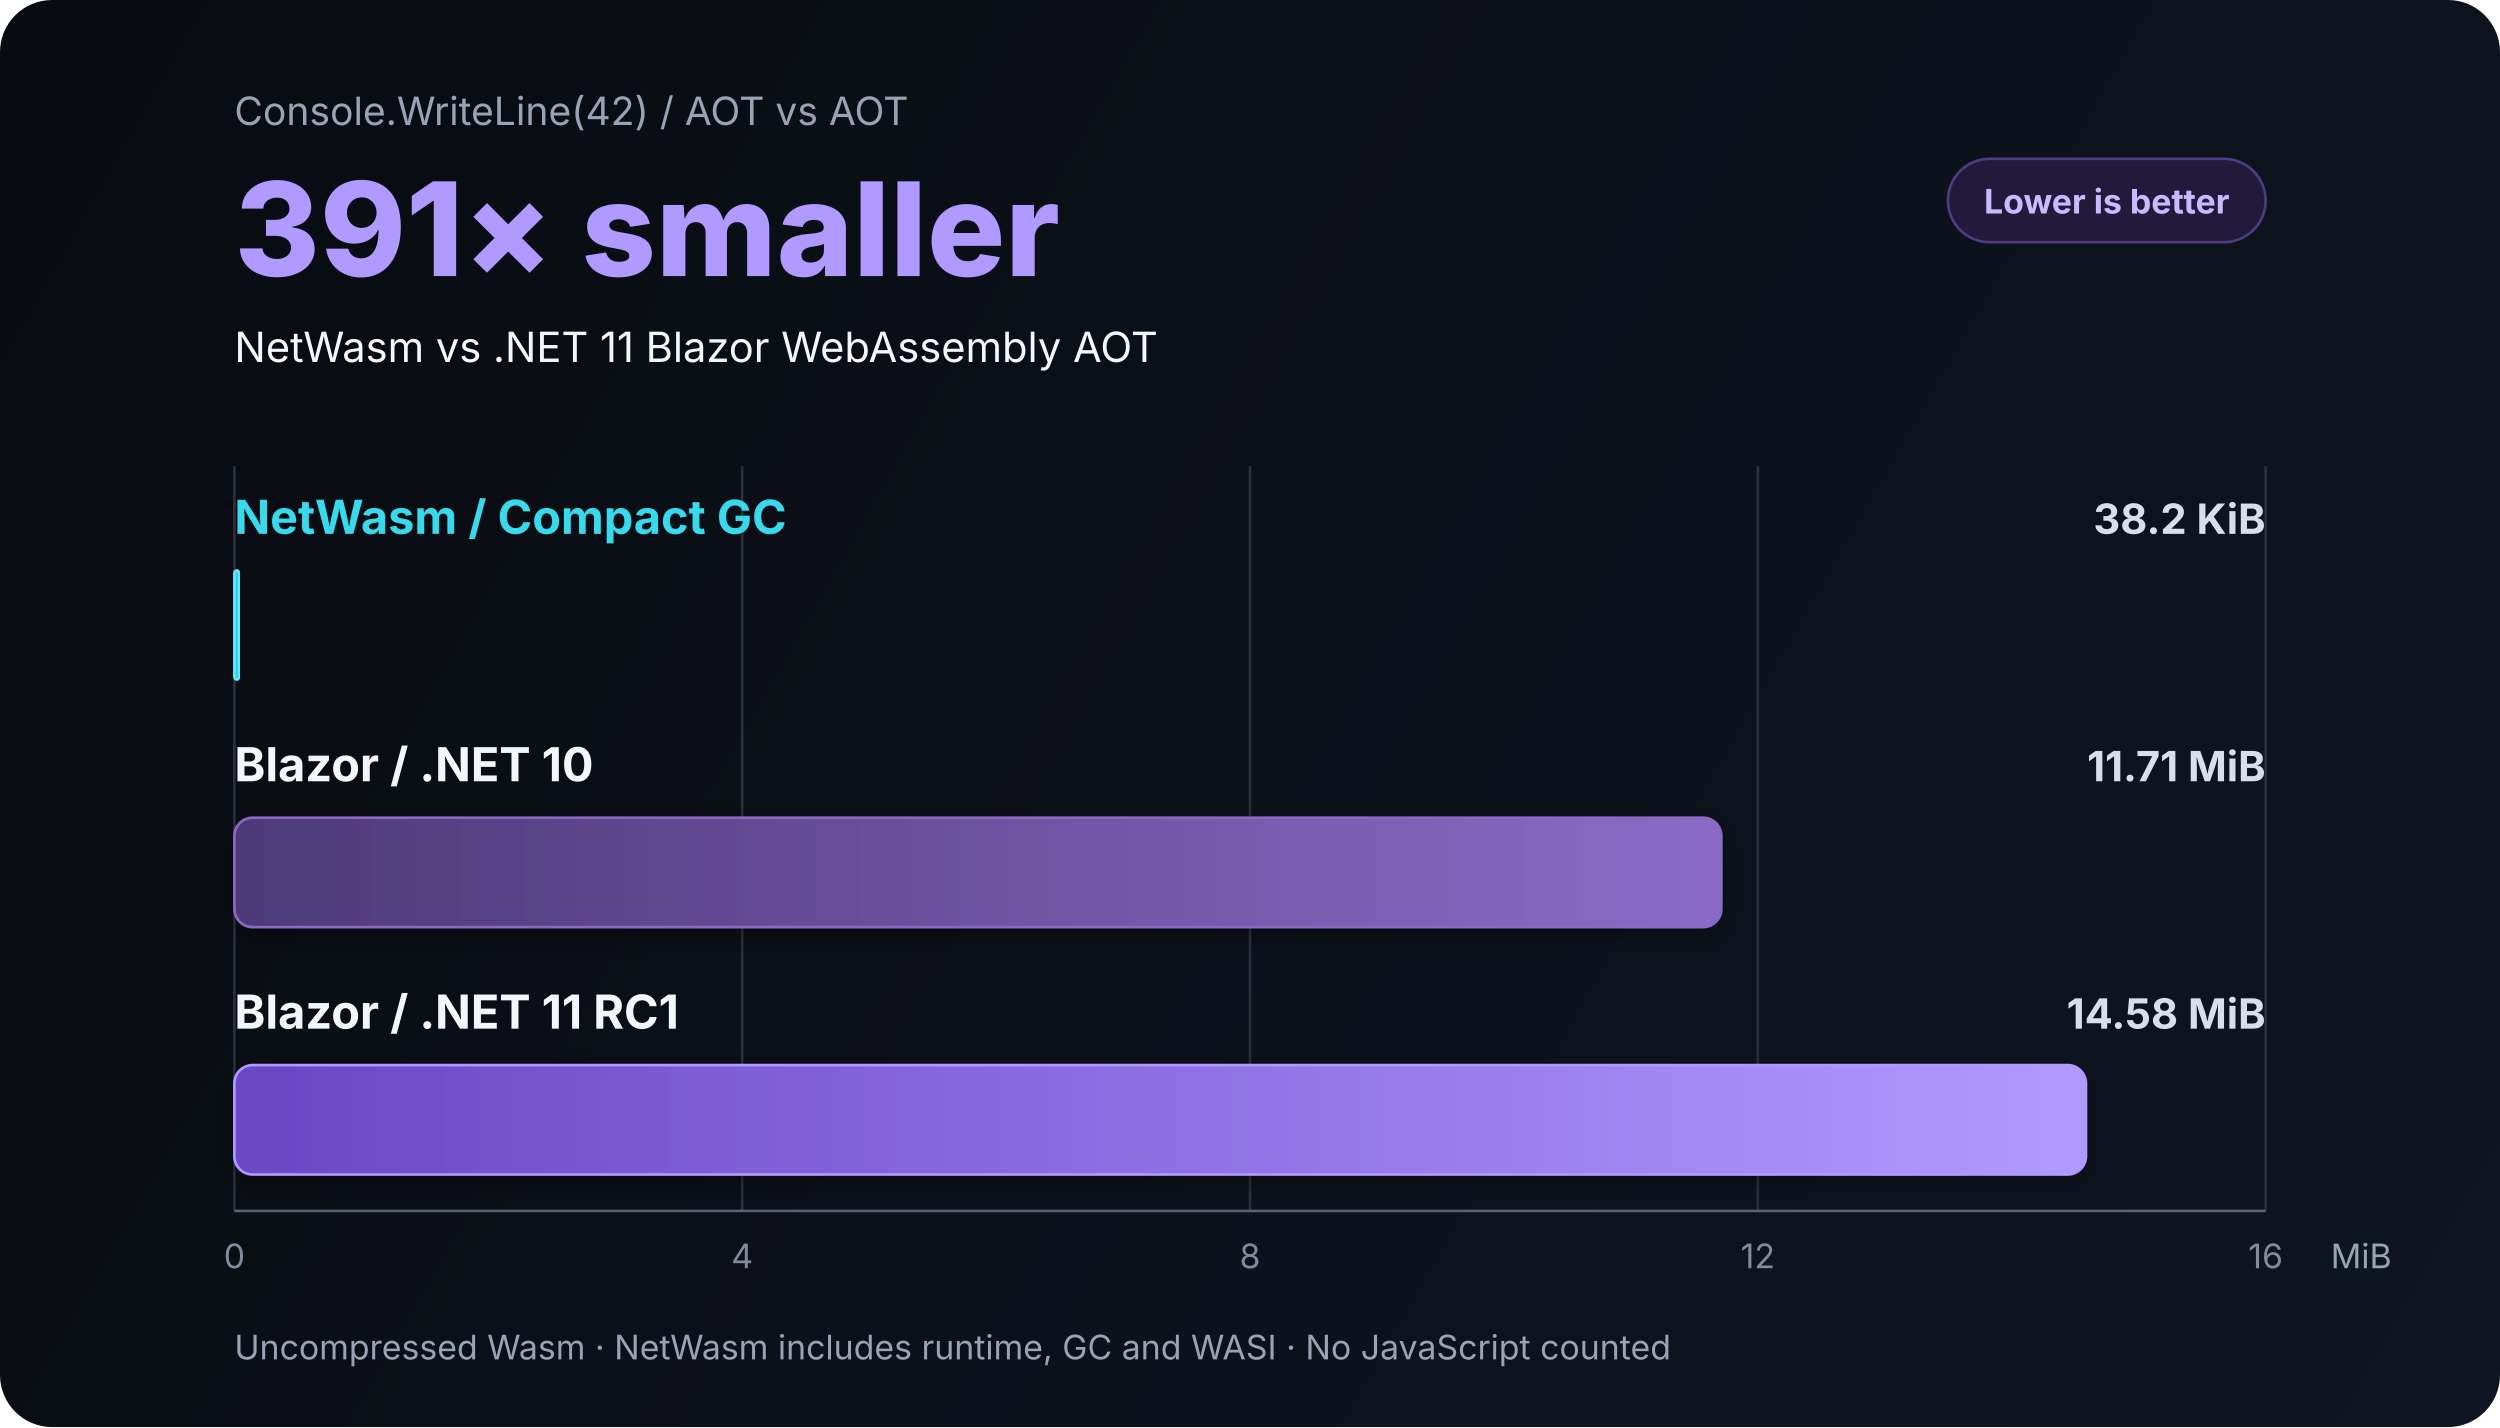
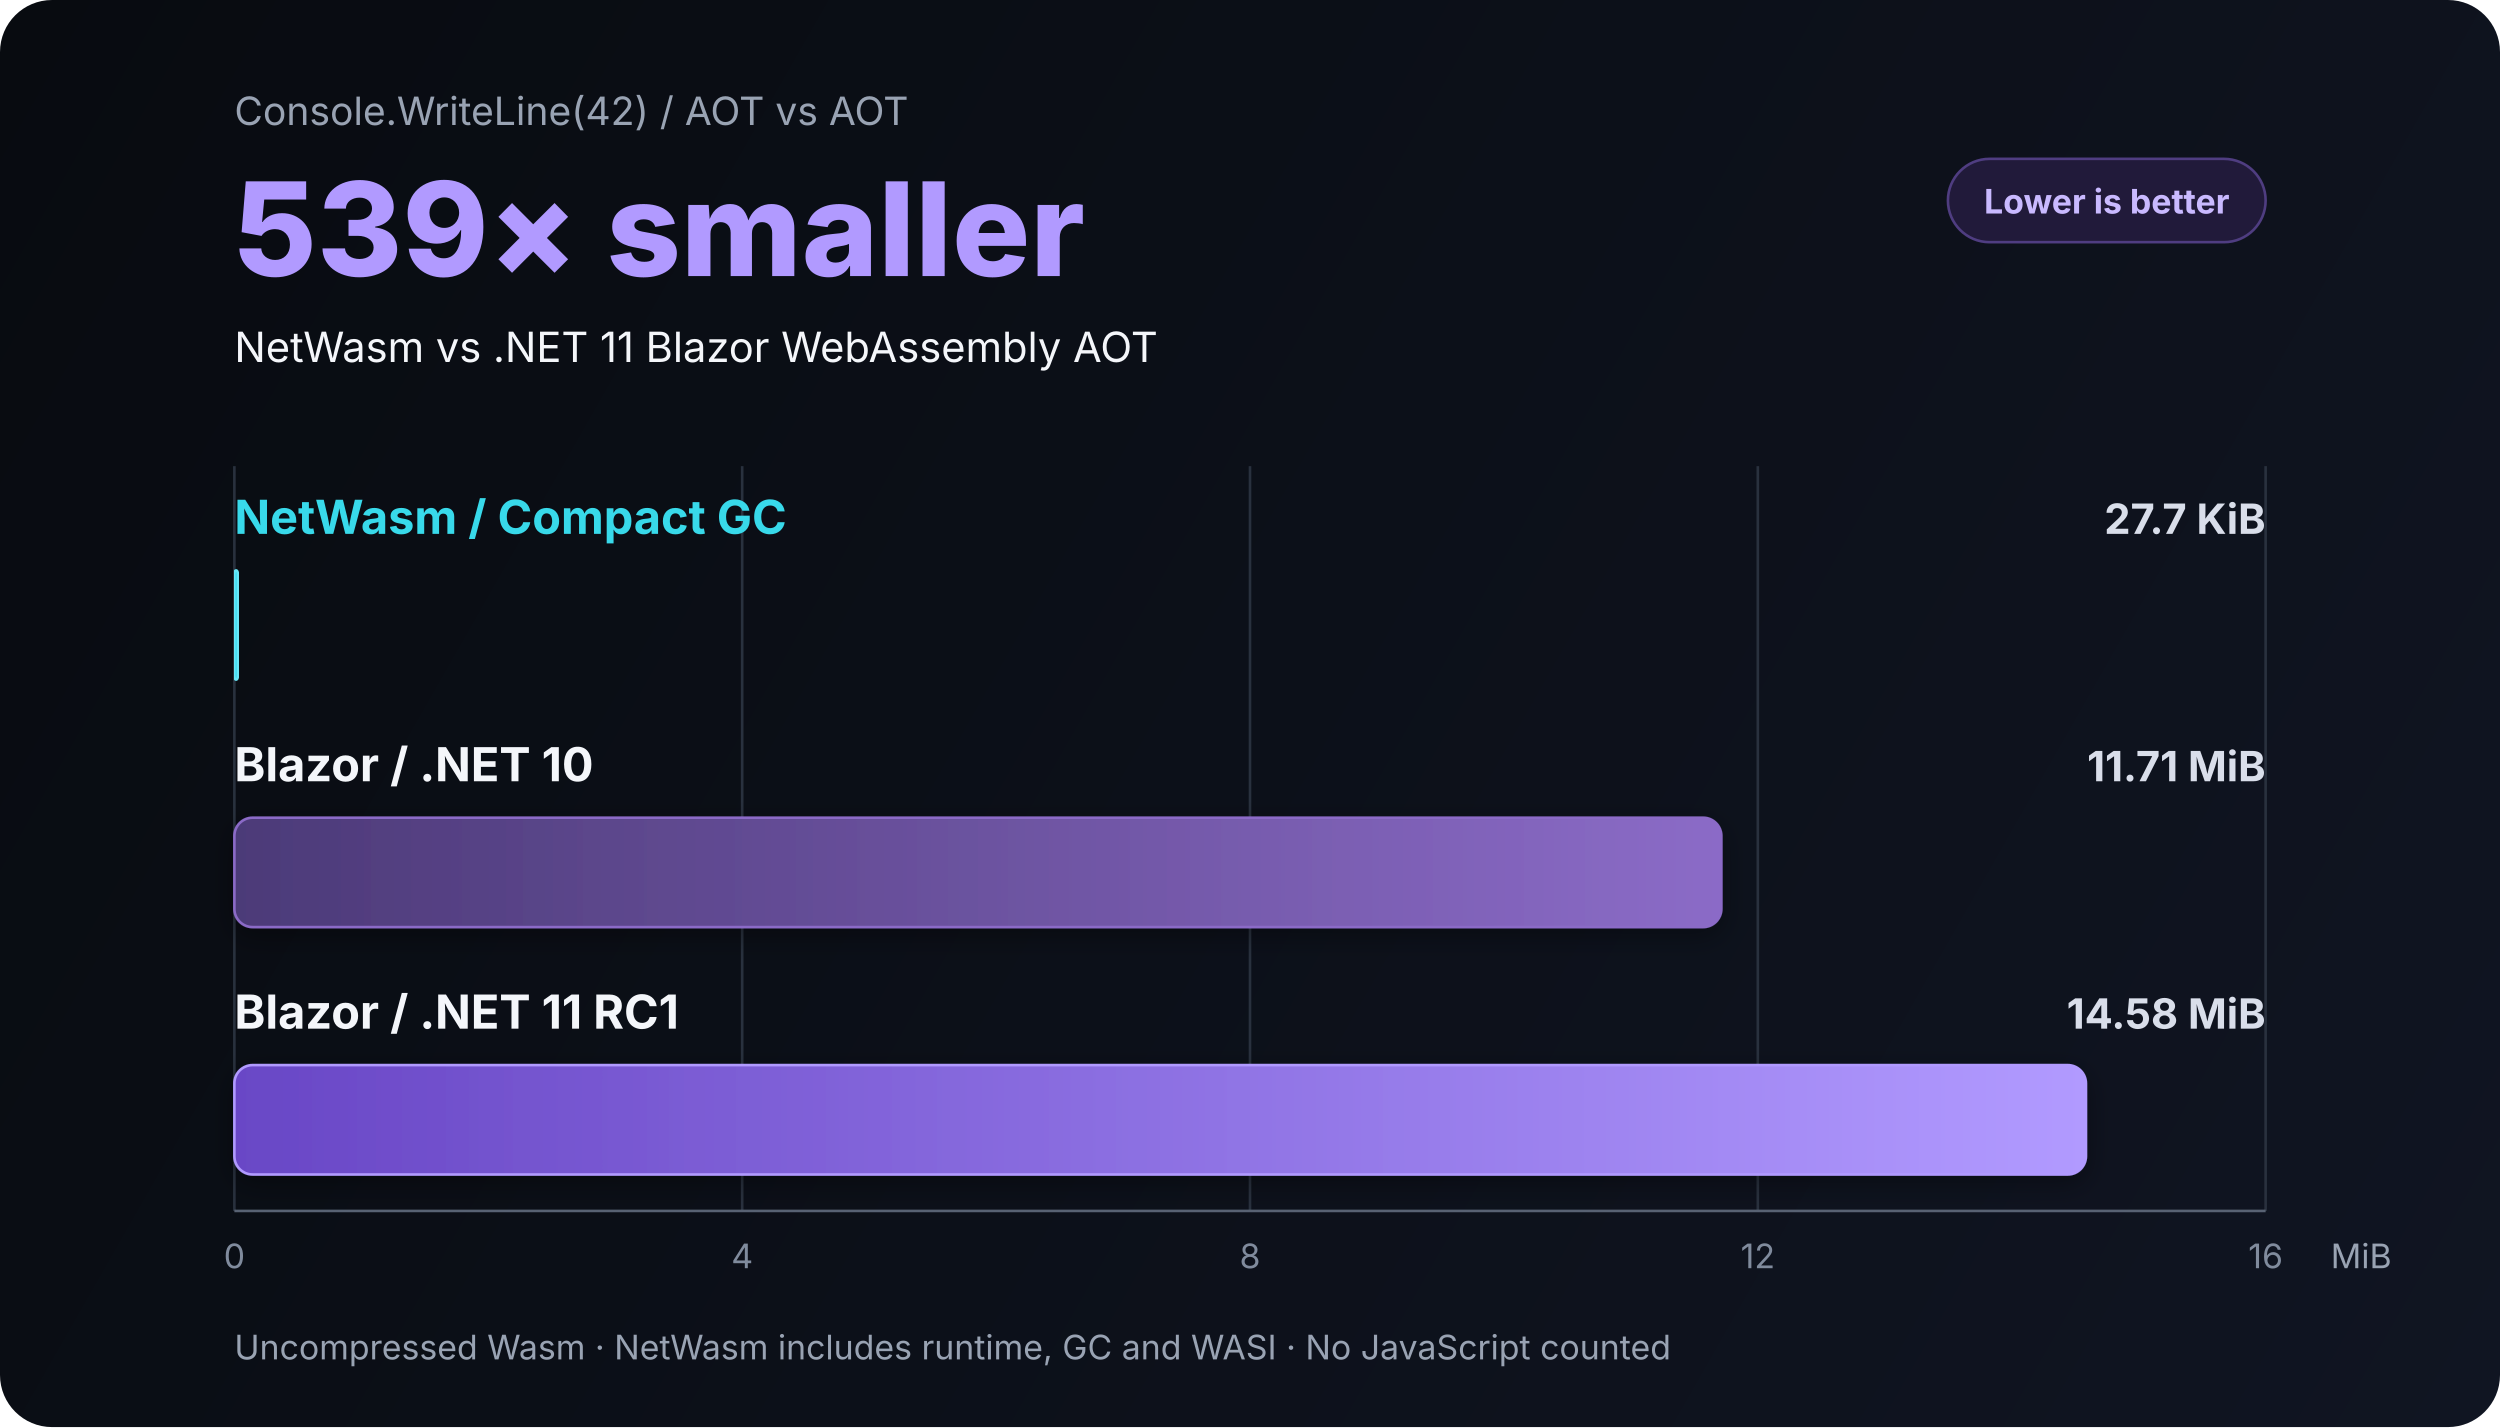
<svg xmlns="http://www.w3.org/2000/svg" role="img" aria-labelledby="chart-title chart-description" width="960" height="548" viewBox="0 0 960 548">
  <defs>
    <linearGradient id="background" x1="0" y1="0" x2="960" y2="548" gradientUnits="userSpaceOnUse">
      <stop offset="0" stop-color="#080b10" />
      <stop offset="1" stop-color="#101522" />
    </linearGradient>
    <linearGradient id="netwasm-bar" x1="90" y1="0" x2="170" y2="0" gradientUnits="userSpaceOnUse">
      <stop offset="0" stop-color="#22d3ee" />
      <stop offset="1" stop-color="#67e8f9" />
    </linearGradient>
    <linearGradient id="dotnet10-bar" x1="90" y1="0" x2="661" y2="0" gradientUnits="userSpaceOnUse">
      <stop offset="0" stop-color="#4c3a78" />
      <stop offset="1" stop-color="#8b6bc7" />
    </linearGradient>
    <linearGradient id="dotnet11-bar" x1="90" y1="0" x2="801" y2="0" gradientUnits="userSpaceOnUse">
      <stop offset="0" stop-color="#6947c6" />
      <stop offset="1" stop-color="#b19aff" />
    </linearGradient>
    <filter id="bar-shadow" x="-10%" y="-40%" width="120%" height="180%">
      <feDropShadow dx="0" dy="3" stdDeviation="5" flood-color="#000" flood-opacity="0.35" />
    </filter>
    <style>
      text { font-family: Inter, ui-sans-serif, system-ui, -apple-system, BlinkMacSystemFont, "Segoe UI", sans-serif; }
      .muted { fill: #99a3b3; }
      .label { fill: #f4f6fa; font-size: 18px; font-weight: 700; }
      .value { fill: #d9deea; font-size: 16px; font-weight: 650; text-anchor: end; }
      .tick { fill: #808b9d; font-size: 13px; text-anchor: middle; }
      .grid { stroke: #29313e; stroke-width: 1; }
    </style>
  </defs>
  <rect width="960" height="548" rx="20" fill="url(#background)" />
  <text x="90" y="48" class="muted" font-size="15">Console.WriteLine(42)  /  AOT vs AOT</text>
-   <text x="90" y="106" fill="#b19aff" font-size="50" font-weight="800">391× smaller</text>
+   <text x="90" y="106" fill="#b19aff" font-size="50" font-weight="800">539× smaller</text>
  <text x="90" y="139" fill="#f4f6fa" font-size="16">NetWasm vs .NET 11 Blazor WebAssembly AOT</text>
  <g transform="translate(748 61)">
    <rect width="122" height="32" rx="16" fill="#211a3a" stroke="#4f3d81" />
    <text x="61" y="21" fill="#c9b9ff" font-size="13" font-weight="700" text-anchor="middle">Lower is better</text>
  </g>
  <g aria-hidden="true">
    <line x1="90" y1="179" x2="90" y2="465" class="grid" />
    <line x1="285" y1="179" x2="285" y2="465" class="grid" />
    <line x1="480" y1="179" x2="480" y2="465" class="grid" />
    <line x1="675" y1="179" x2="675" y2="465" class="grid" />
    <line x1="870" y1="179" x2="870" y2="465" class="grid" />
  </g>
  <text x="90" y="205" fill="#38d9ea" font-size="18" font-weight="750">NetWasm / Compact GC</text>
-   <text x="870" y="205" fill="#67e8f9" class="value">38.2 KiB</text>
-   <rect x="90" y="219" width="1.82" height="42" rx="1.3" fill="url(#netwasm-bar)" stroke="#67e8f9" filter="url(#bar-shadow)" />
+   <text x="870" y="205" fill="#67e8f9" class="value">27.7 KiB</text>
+   <rect x="90" y="219" width="1.32" height="42" rx="1.3" fill="url(#netwasm-bar)" stroke="#67e8f9" filter="url(#bar-shadow)" />
  <text x="90" y="300" class="label">Blazor  /  .NET 10</text>
  <text x="870" y="300" class="value">11.71 MiB</text>
  <rect x="90" y="314" width="571" height="42" rx="7" fill="url(#dotnet10-bar)" stroke="#8b6bc7" filter="url(#bar-shadow)" />
  <text x="90" y="395" class="label">Blazor  /  .NET 11 RC1</text>
  <text x="870" y="395" class="value">14.58 MiB</text>
  <rect x="90" y="409" width="711" height="42" rx="7" fill="url(#dotnet11-bar)" stroke="#b19aff" filter="url(#bar-shadow)" />
  <line x1="90" y1="465" x2="870" y2="465" stroke="#586273" />
  <text x="90" y="487" class="tick">0</text>
  <text x="285" y="487" class="tick">4</text>
  <text x="480" y="487" class="tick">8</text>
  <text x="675" y="487" class="tick">12</text>
  <text x="870" y="487" class="tick">16</text>
  <text x="895" y="487" class="muted" font-size="13">MiB</text>
  <text x="90" y="522" class="muted" font-size="13">Uncompressed Wasm · NetWasm includes runtime, GC and WASI · No JavaScript counted</text>
</svg>
